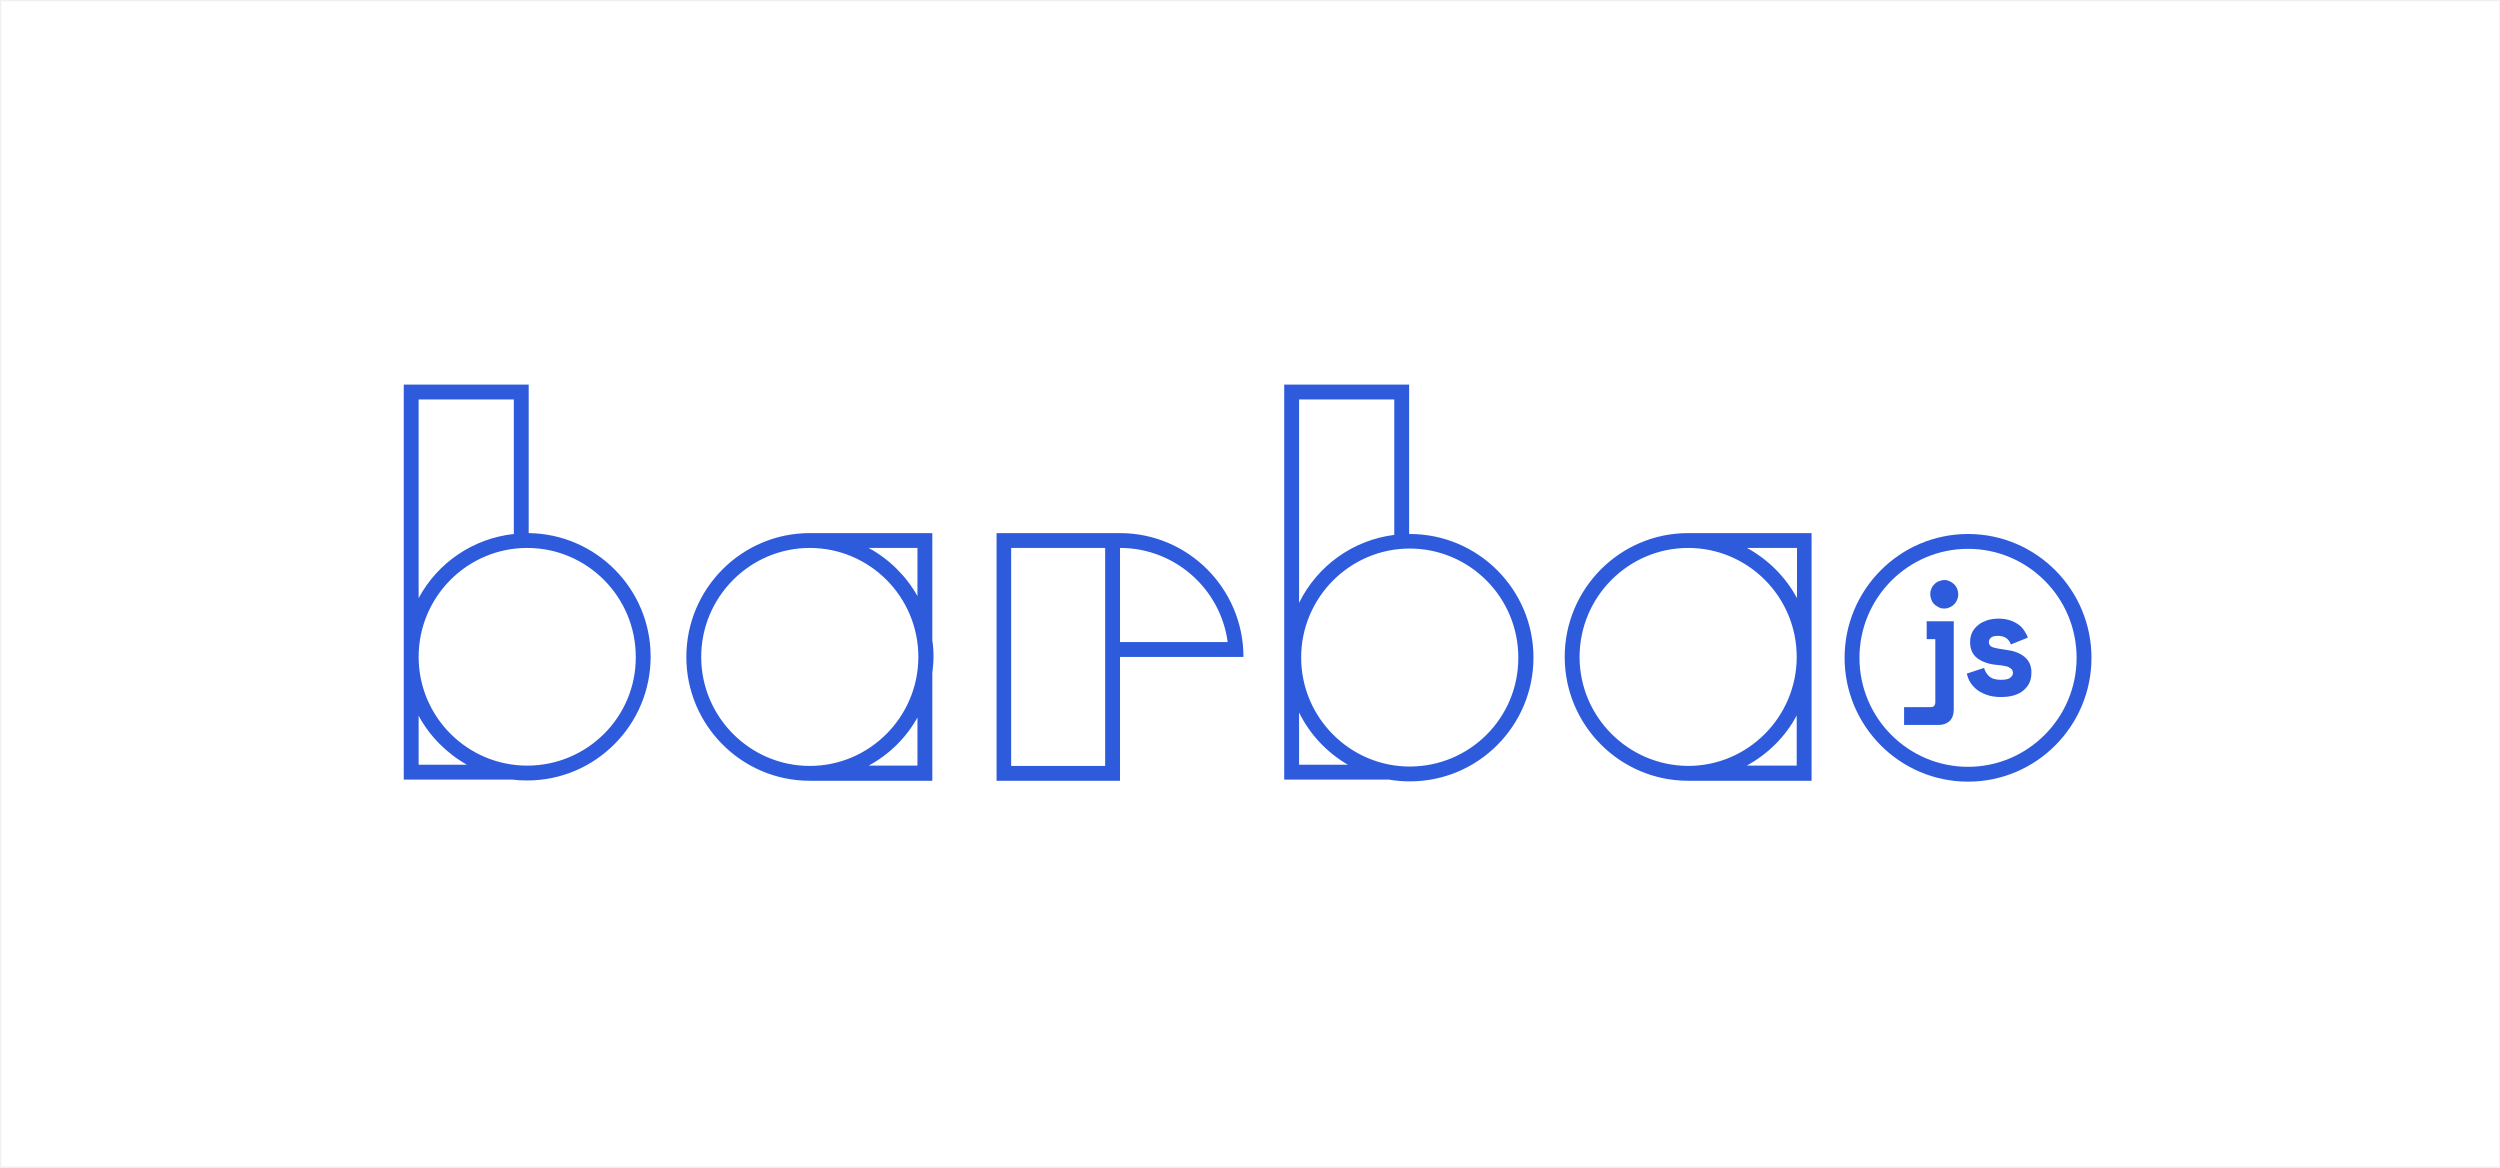
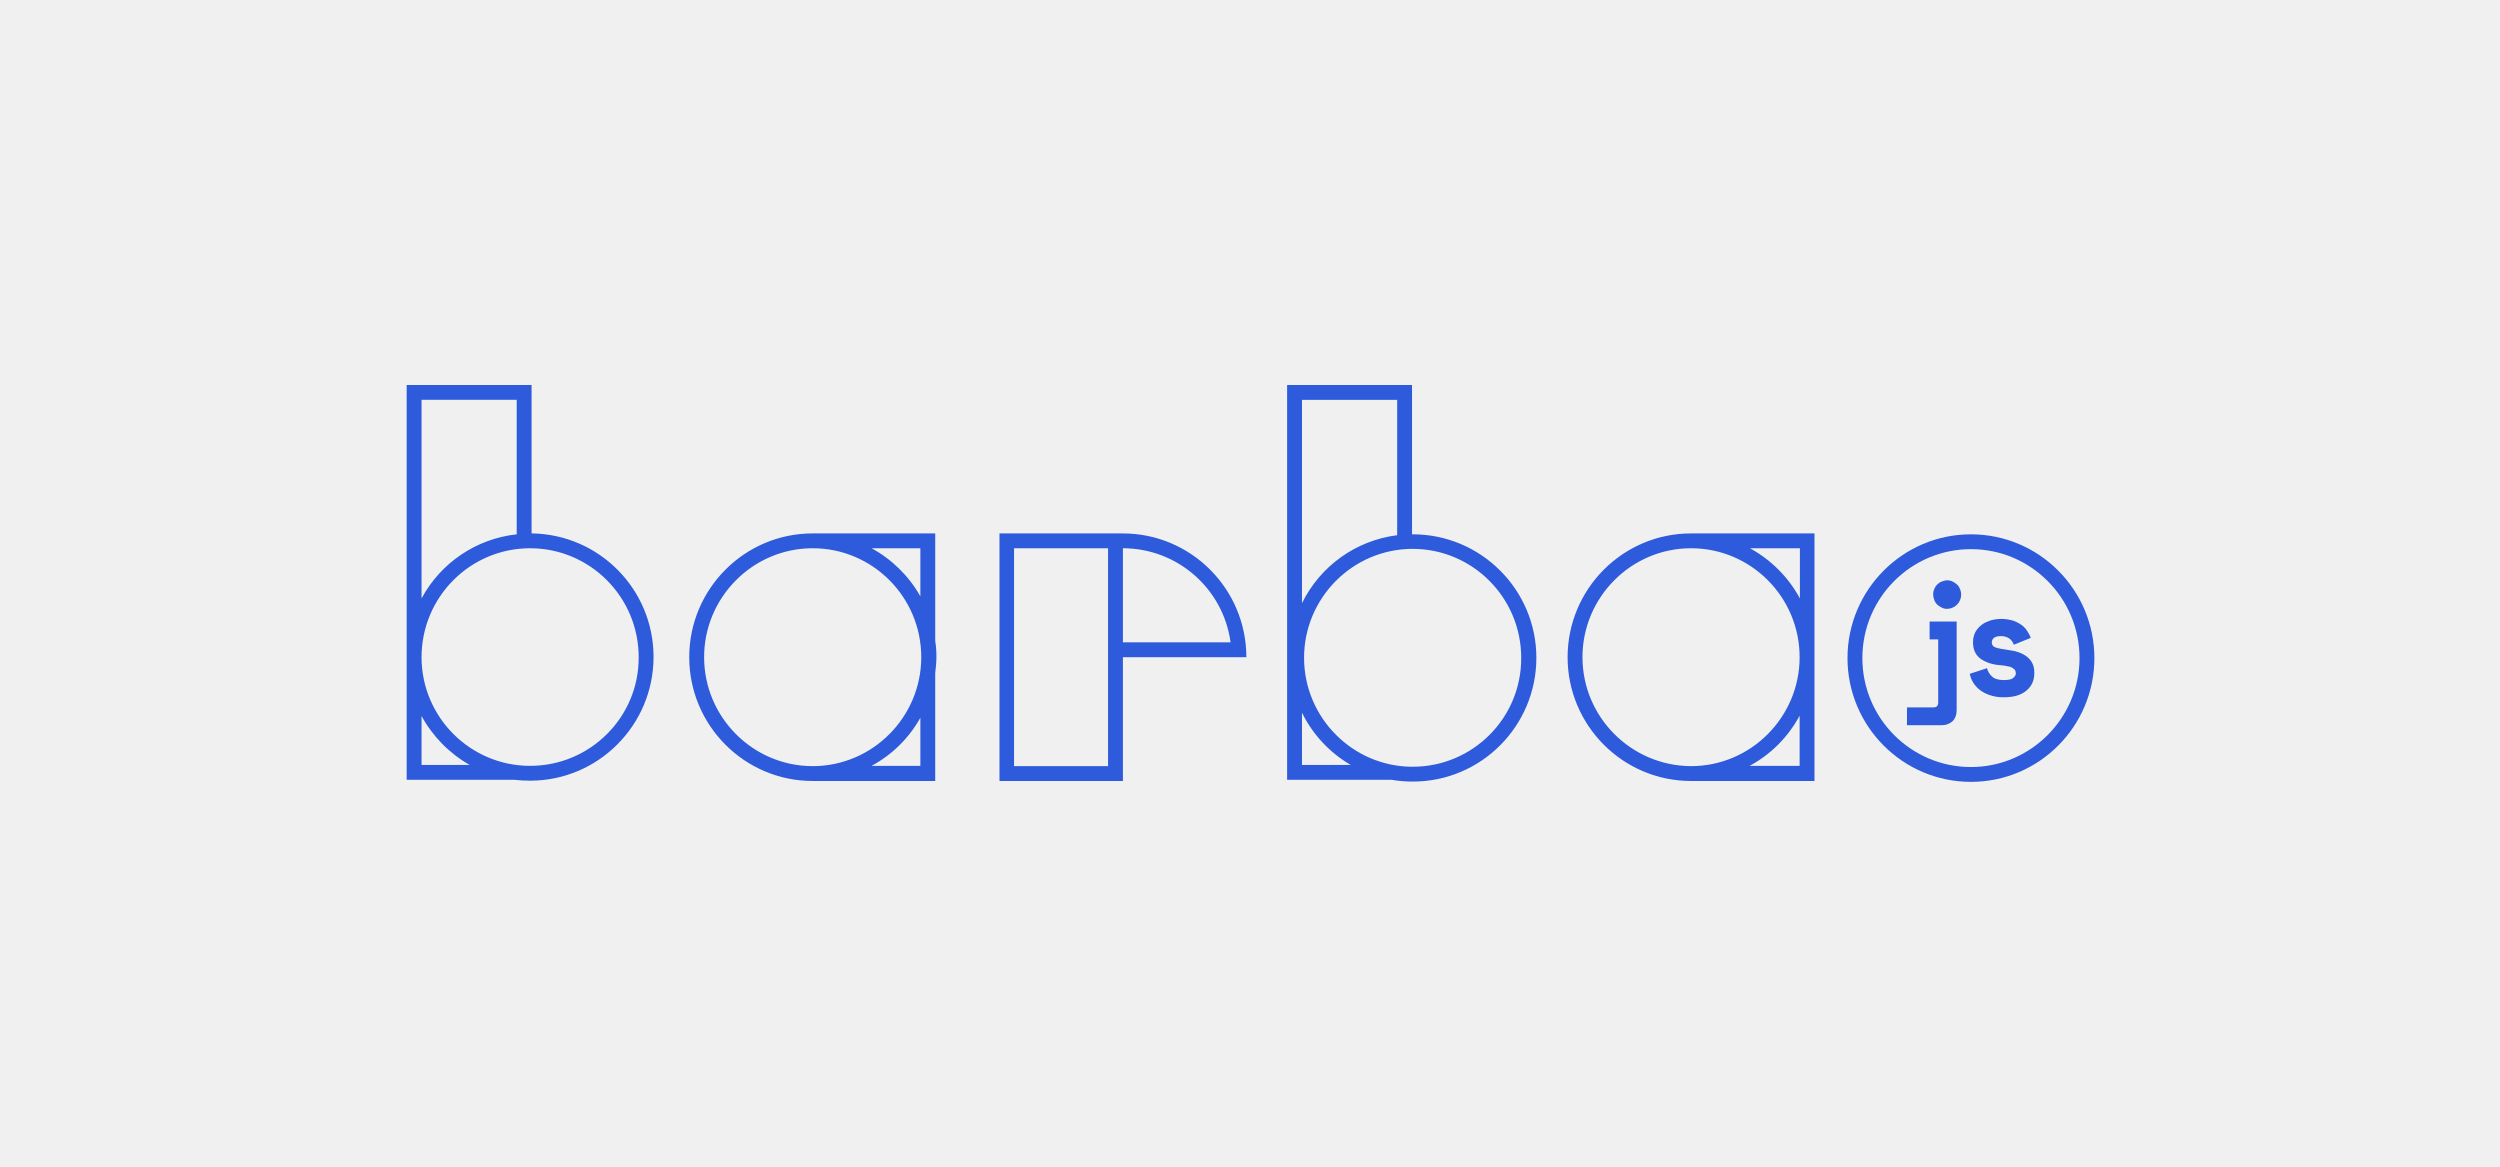
- <svg xmlns="http://www.w3.org/2000/svg" viewBox="0 0 3003 1402" fill="none">
-   <g clip-path="url(#a)">
-     <path d="M1501.76 1403.44H8.26c-1.75 0-3.52-.11-5.25.03-1.31.11-1.67-.23-1.54-1.54.14-1.48.03-3 .03-4.5V7.51c0-1.5.11-3.02-.03-4.5C1.34 1.7 1.7 1.36 3 1.47c1.74.14 3.5.03 5.25.03h2988.5c1.75 0 3.51.11 5.25-.03 1.3-.11 1.67.22 1.54 1.53-.15 1.49-.03 3-.03 4.5v1389.93c0 1.5-.12 3.01.03 4.5.13 1.3-.22 1.64-1.53 1.55-2-.15-4-.04-6-.04H1501.75h.01Z" fill="#fff" />
-     <path d="M2364.01 641.43c-81.82 0-148.28 66.7-148.28 148.75 0 82.04 66.46 148.75 148.28 148.75 81.82 0 148.27-66.7 148.27-148.75s-66.45-148.75-148.27-148.75Zm0 17.83c71.81 0 130.41 58.5 130.41 130.92 0 72.06-58.6 130.91-130.41 130.91-71.82 0-130.42-58.5-130.42-130.91s58.6-130.92 130.42-130.92Z" fill="#2E5BDC" />
-     <path d="M2352.22 713.84c0 2.5-.36 4.64-1.43 6.78a14.17 14.17 0 0 1-3.58 5.35 14.09 14.09 0 0 1-5.36 3.57 14 14 0 0 1-6.43 1.42c-2.5 0-4.64-.35-6.43-1.42-1.78-1.07-3.93-2.14-5.36-3.57a14.04 14.04 0 0 1-3.57-5.35c-.72-2.14-1.43-4.28-1.43-6.78s.36-4.64 1.43-6.78a14.05 14.05 0 0 1 3.57-5.35 14.19 14.19 0 0 1 5.36-3.56c2.15-.72 4.29-1.43 6.43-1.43a14 14 0 0 1 6.43 1.43 19.96 19.96 0 0 1 5.36 3.56 14.18 14.18 0 0 1 3.58 5.35 16.55 16.55 0 0 1 1.43 6.78Zm-38.23 32.46h32.87v105.95c0 6.06-1.79 10.7-5.01 13.91-3.21 2.85-7.5 4.64-12.86 4.64h-41.8v-21.4h32.15c3.58 0 5.36-2.15 5.36-6.07v-75.62h-10.36v-21.4h-.35Zm75.03 24.97c0 2.86 1.43 5 4.28 6.07 2.86 1.07 8.22 2.14 16.08 3.2 8.94 1.08 16.44 3.58 22.16 8.21 5.71 4.64 8.57 10.7 8.57 18.55v1.07c0 8.92-3.22 15.7-9.65 21.05-6.43 5.35-15.36 7.85-27.15 7.85-6.79 0-12.86-1.07-17.51-2.86-4.64-1.78-8.93-3.92-12.15-6.78-3.21-2.85-5.71-5.7-7.5-8.91a34.88 34.88 0 0 1-3.57-9.63l20.72-6.78a19.54 19.54 0 0 0 6.07 9.99c2.86 2.85 7.86 4.28 13.94 4.28 5.72 0 9.29-.72 11.43-2.5 2.15-1.79 3.22-3.57 3.22-5.7 0-1.08-.36-2.15-.72-3.22-.35-1.07-1.43-1.78-2.85-2.85a12.02 12.02 0 0 0-5.72-2.14c-2.5-.72-5.36-1.07-9.29-1.43-10.01-.71-17.87-3.57-23.94-7.85-5.72-4.28-8.93-10.7-8.93-19.26v-1.07a26 26 0 0 1 2.86-11.77 28.08 28.08 0 0 1 7.5-8.56c3.21-2.5 6.79-3.93 10.72-5.35a48.13 48.13 0 0 1 12.5-1.79c5.72 0 10.36.72 14.65 2.14a40.25 40.25 0 0 1 10.36 5.35 26.86 26.86 0 0 1 6.79 7.5c1.79 2.85 3.22 5.34 3.93 7.84l-20.36 8.2a14.6 14.6 0 0 0-5.36-7.48c-2.5-1.79-6.08-2.86-10.01-2.86-3.93 0-6.79.72-8.57 2.14-1.43 1.43-2.5 3.21-2.5 5.35ZM2027.79 640.36c-81.82 0-148.27 66.7-148.27 148.75 0 82.04 66.45 148.75 148.27 148.75h148.28v-297.5h-148.28Zm130.77 78.12c-13.57-25.33-34.65-46.37-60.02-60.29h60.02v60.29Zm-261.18 70.63c0-72.06 58.6-130.92 130.41-130.92 71.82 0 130.42 58.5 130.42 130.92 0 72.06-58.6 130.91-130.42 130.91-71.81-.35-130.41-58.85-130.41-130.91Zm200.8 130.56c25.37-13.91 46.45-34.6 60.03-60.29v60.29h-60.03ZM1693.37 641.43h-.72V462h-150.06v474.43H1668a150.16 150.16 0 0 0 25.72 2.14c81.82 0 148.28-66.7 148.28-148.75 0-81.69-66.46-148.4-148.63-148.4Zm-18.58-161.6V642.5a148.01 148.01 0 0 0-114.34 81.69V479.84h114.34ZM1545.45 795.9v-5.71a15.19 15.19 0 0 0 0 5.7Zm15 122.7v-62.77c12.87 26.4 33.59 48.15 58.6 62.78h-58.6Zm132.92 2.15c-71.82 0-130.42-58.86-130.42-130.92 0-72.05 58.6-130.91 130.42-130.91 71.81 0 130.41 58.5 130.41 130.91.36 72.42-58.24 130.92-130.41 130.92ZM1345.36 640.36h-148.27v297.5h148.27V789.11h148.28c0-82.05-66.46-148.75-148.28-148.75Zm-17.86 130.91v148.75h-112.91V658.2h112.91v113.08Zm17.86-113.08c66.1 0 120.77 49.23 129.34 113.08h-129.34V658.2ZM1121.34 789.1c0-6.77-.36-13.19-1.43-19.61V640.36h-147.2c-81.83 0-148.28 66.7-148.28 148.75 0 82.04 66.46 148.75 148.28 148.75h6.43-6.43 147.2V808.37c.72-6.42 1.43-12.84 1.43-19.26Zm-19.29-73.12a149.49 149.49 0 0 0-58.6-57.79h58.6V716Zm-259.76 73.13c0-72.06 58.6-130.92 130.42-130.92 71.81 0 130.41 58.5 130.41 130.92 0 72.06-58.6 130.91-130.41 130.91-71.82 0-130.42-58.85-130.42-130.91Zm141.13 148.04h-1.78 1.78Zm118.63-17.48h-58.6a147.23 147.23 0 0 0 58.6-57.8v57.8ZM635.06 640.36V462H485v474.43h129.7c6.07.72 12.15 1.07 18.58 1.07 81.82 0 148.27-66.7 148.27-148.75 0-81.33-65.38-147.32-146.49-148.4ZM617.2 479.84v161.59a147.94 147.94 0 0 0-114.34 77.05V479.84H617.2ZM485 782.69v12.84-12.84Zm17.87 135.9v-58.85c13.22 24.61 33.58 44.94 57.88 58.86h-57.88Zm130.4 1.08c-71.8 0-130.4-58.5-130.4-130.56 0-72.41 58.6-130.92 130.4-130.92 71.82 0 130.42 58.5 130.42 130.92.36 72.06-58.24 130.56-130.41 130.56Z" fill="#2E5BDC" />
-   </g>
-   <defs>
-     <clipPath id="a">
-       <path fill="#fff" d="M0 0h3002.01v1401.19H0z" />
-     </clipPath>
-   </defs>
+ <svg xmlns="http://www.w3.org/2000/svg" fill="none" viewBox="0 0 1500 700">
+   <path fill="#2E5BDC" d="M1182.57 320.59c-40.87 0-74.07 33.3-74.07 74.27 0 40.96 33.2 74.26 74.07 74.26 40.87 0 74.06-33.3 74.06-74.26 0-40.97-33.19-74.27-74.06-74.27Zm0 8.9c35.87 0 65.14 29.2 65.14 65.37 0 35.97-29.27 65.36-65.14 65.36-35.88 0-65.15-29.21-65.15-65.36 0-36.16 29.27-65.37 65.15-65.37Z" />
+   <path fill="#2E5BDC" d="M1176.68 356.74c0 1.25-.18 2.32-.72 3.39a6.97 6.97 0 0 1-1.79 2.67c-.74.79-1.65 1.4-2.67 1.78a7 7 0 0 1-3.21.7 6.17 6.17 0 0 1-3.22-.7c-.89-.53-1.96-1.07-2.67-1.78a6.96 6.96 0 0 1-1.79-2.67 10.32 10.32 0 0 1-.71-3.39c0-1.25.18-2.32.71-3.38a6.96 6.96 0 0 1 1.79-2.68 7.07 7.07 0 0 1 2.67-1.77c1.08-.36 2.15-.72 3.22-.72a7 7 0 0 1 3.21.72 9.96 9.96 0 0 1 2.67 1.77c.8.75 1.41 1.66 1.79 2.68.48 1.06.72 2.21.72 3.38Zm-19.1 16.2H1174v52.9c0 3.03-.89 5.35-2.5 6.95a9.44 9.44 0 0 1-6.43 2.32h-20.88v-10.69h16.06c1.79 0 2.68-1.07 2.68-3.03v-37.75h-5.17v-10.69h-.18Zm37.48 12.47c0 1.43.71 2.5 2.14 3.03 1.43.54 4.1 1.07 8.03 1.6 4.46.54 8.21 1.79 11.07 4.1 2.85 2.32 4.28 5.34 4.28 9.26v.54c0 4.45-1.61 7.84-4.82 10.5-3.21 2.68-7.67 3.93-13.56 3.93a24.9 24.9 0 0 1-8.75-1.43 19.82 19.82 0 0 1-6.07-3.39 17.19 17.19 0 0 1-3.74-4.44 17.58 17.58 0 0 1-1.79-4.81l10.35-3.39a9.8 9.8 0 0 0 3.03 4.99c1.43 1.42 3.93 2.14 6.97 2.14 2.85 0 4.64-.36 5.71-1.25 1.07-.9 1.6-1.78 1.6-2.85 0-.54-.18-1.07-.36-1.6-.17-.54-.71-.9-1.42-1.43a5.99 5.99 0 0 0-2.86-1.07 25.17 25.17 0 0 0-4.64-.71c-5-.36-8.92-1.78-11.95-3.92-2.86-2.14-4.46-5.34-4.46-9.62v-.53c0-2.04.49-4.06 1.42-5.88a14.1 14.1 0 0 1 3.75-4.27c1.6-1.25 3.39-1.96 5.35-2.67a24.16 24.16 0 0 1 13.57.17c1.84.64 3.58 1.54 5.17 2.67a13.32 13.32 0 0 1 3.39 3.75c.9 1.42 1.61 2.67 1.97 3.91l-10.17 4.1a7.33 7.33 0 0 0-2.68-3.74 8.71 8.71 0 0 0-5-1.43c-1.96 0-3.39.36-4.28 1.07a3.76 3.76 0 0 0-1.25 2.67Zm-180.44-65.36c-40.87 0-74.06 33.3-74.06 74.27 0 40.96 33.2 74.27 74.06 74.27h74.07V320.05h-74.07Zm65.32 39a74.84 74.84 0 0 0-29.98-30.1h29.98v30.1Zm-130.46 35.27c0-35.98 29.27-65.37 65.14-65.37 35.88 0 65.15 29.21 65.15 65.37 0 35.98-29.27 65.36-65.15 65.36-35.87-.17-65.13-29.38-65.13-65.36Zm100.3 65.19a73.81 73.81 0 0 0 29.99-30.1v30.1h-29.99Zm-202.2-138.92h-.36V231h-74.95v236.88h62.64c4.24.72 8.54 1.08 12.85 1.06 40.87 0 74.06-33.3 74.06-74.26 0-40.8-33.2-74.1-74.24-74.1Zm-9.28-80.69v81.22a73.95 73.95 0 0 0-57.11 40.79v-122h57.11Zm-64.6 157.81v-2.85a7.6 7.6 0 0 0 0 2.85Zm7.49 29.92a74.2 74.2 0 0 0 29.27 31.35h-29.27v-31.35Zm66.4 32.42c-35.88 0-65.15-29.39-65.15-65.37 0-35.97 29.27-65.36 65.14-65.36 35.87 0 65.14 29.2 65.14 65.36.18 36.16-29.09 65.37-65.14 65.37Zm-173.84-140h-74.06V468.6h74.06v-74.27h74.07c0-40.96-33.2-74.27-74.07-74.27Zm-8.92 65.36v74.27h-56.4V328.96h56.4v56.46Zm8.92-56.46a65.23 65.23 0 0 1 64.6 56.46h-64.6v-56.46Zm-111.9 65.37a59 59 0 0 0-.71-9.8v-64.47H487.6c-40.87 0-74.06 33.3-74.06 74.27 0 40.96 33.2 74.27 74.06 74.27h73.53v-64.65c.36-3.2.71-6.41.71-9.62Zm-9.63-36.51a74.66 74.66 0 0 0-29.27-28.86h29.27v28.87-.01Zm-129.75 36.51c0-35.98 29.27-65.37 65.14-65.37 35.87 0 65.14 29.21 65.14 65.37 0 35.98-29.27 65.36-65.14 65.36-35.87 0-65.14-29.38-65.14-65.36Zm129.75 65.19h-29.27a73.54 73.54 0 0 0 29.27-28.86v28.86ZM318.95 320.05V231H244v236.88h64.79c3.03.36 6.06.53 9.28.53 40.87 0 74.06-33.3 74.06-74.27a74.12 74.12 0 0 0-73.18-74.1v.01Zm-8.92-80.14v80.68a73.9 73.9 0 0 0-57.1 38.47V239.9h57.1Zm-57.1 189.68a75.12 75.12 0 0 0 28.9 29.38h-28.9V429.6Zm65.13 29.92c-35.86 0-65.13-29.21-65.13-65.19 0-36.15 29.27-65.37 65.13-65.37 35.88 0 65.15 29.21 65.15 65.37.18 35.98-29.1 65.19-65.14 65.19Z" />
</svg>
